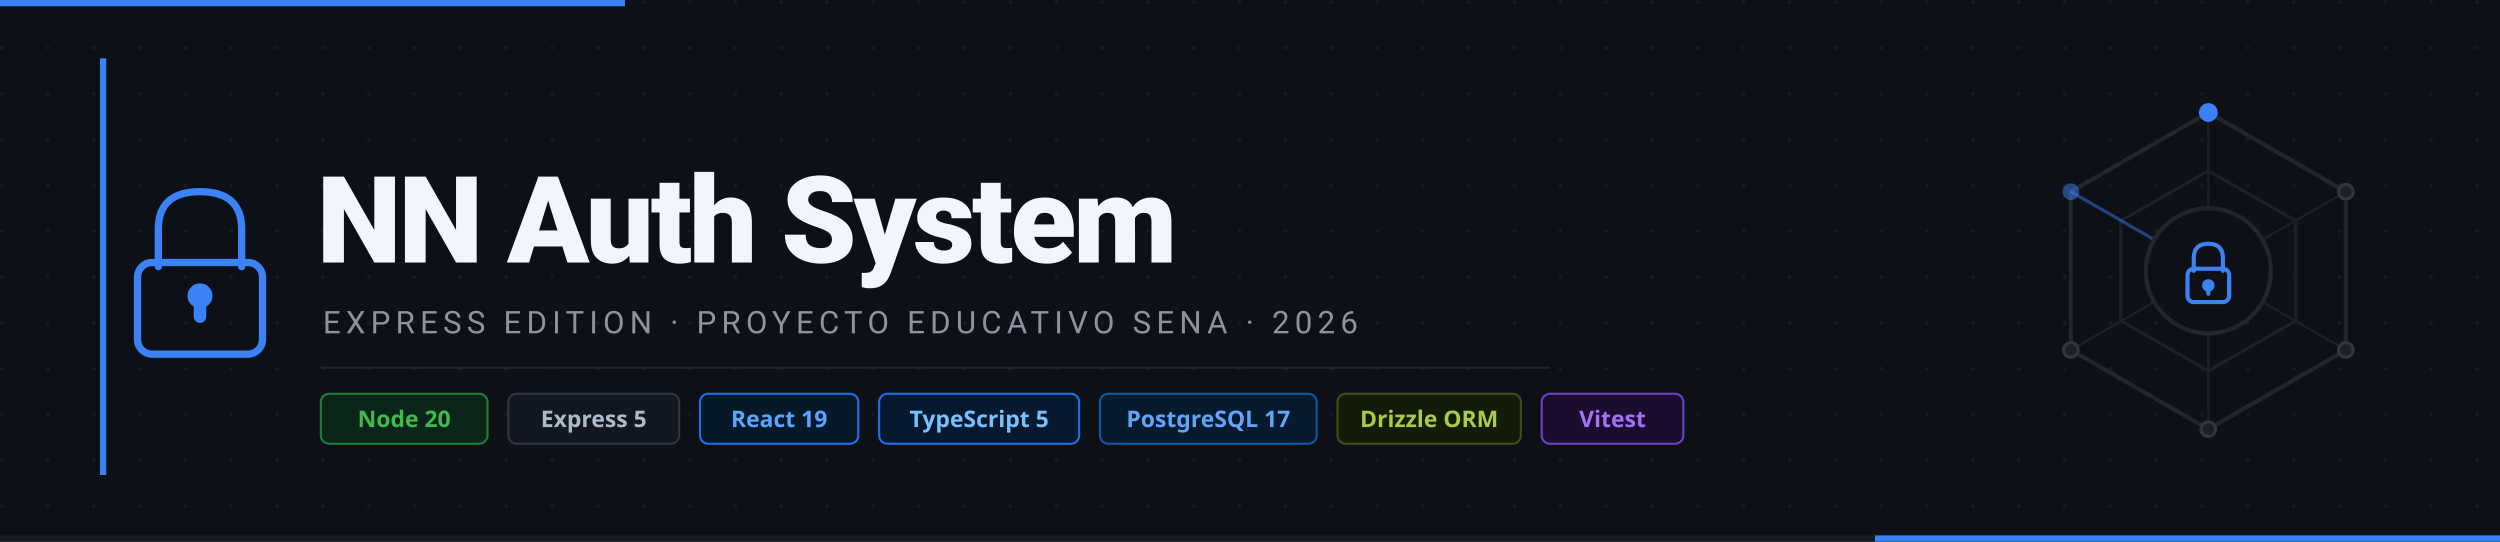
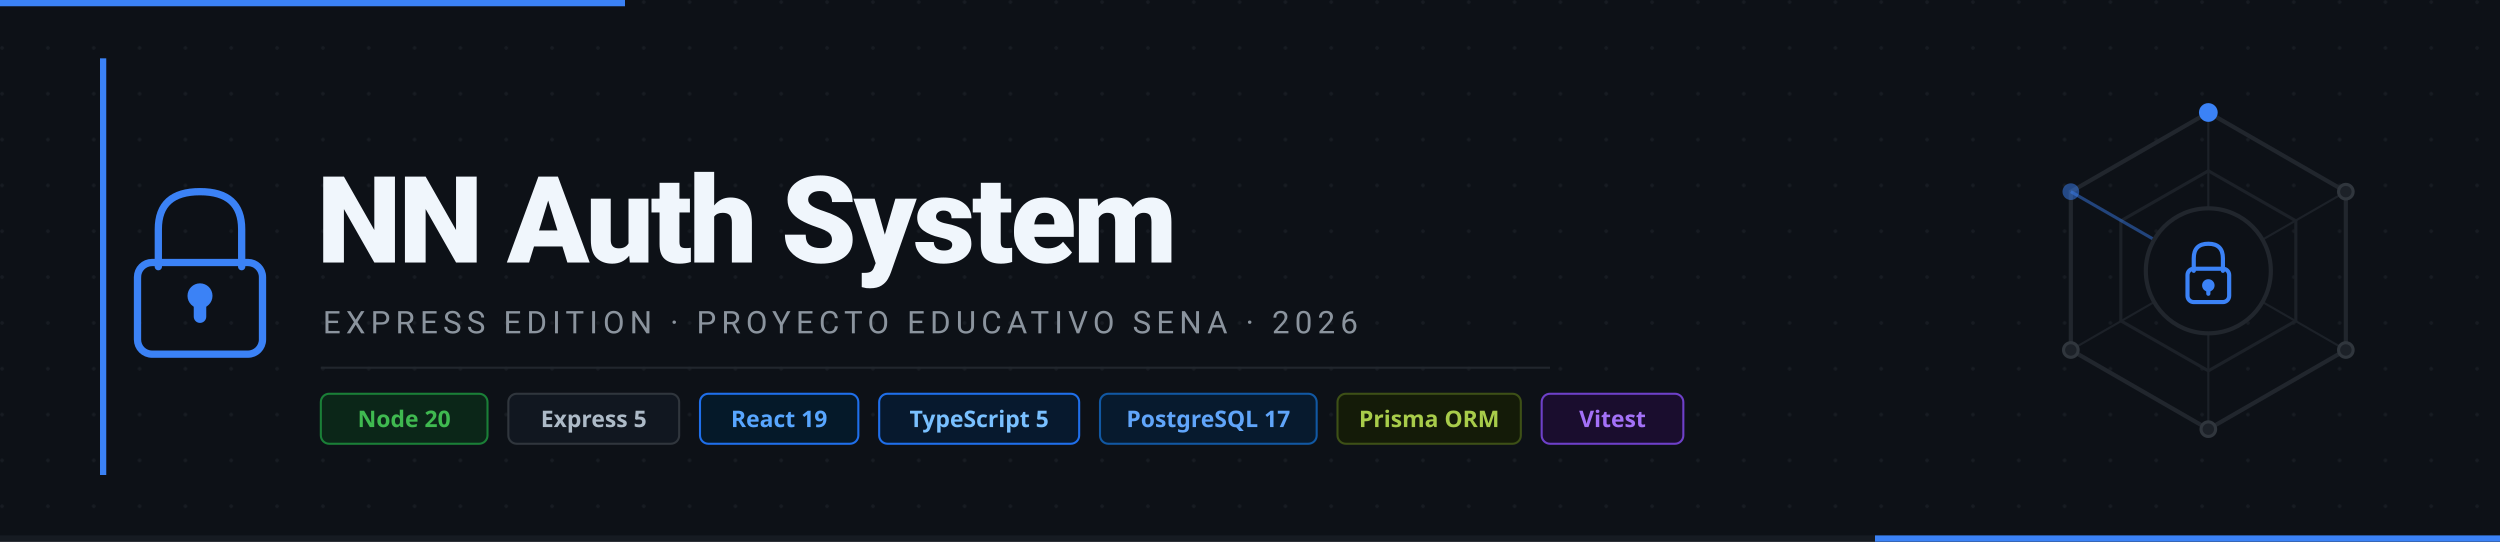
<svg xmlns="http://www.w3.org/2000/svg" viewBox="0 0 1200 260" width="1200" height="260">
  <defs>
    <pattern id="dp" x="0" y="0" width="22" height="22" patternUnits="userSpaceOnUse">
      <circle cx="1" cy="1" r="0.9" fill="#1c2128" />
    </pattern>
  </defs>
  <rect width="1200" height="260" fill="#0d1117" />
  <rect width="1200" height="260" fill="url(#dp)" opacity="0.65" />
  <rect x="0" y="0" width="300" height="3" fill="#3b82f6" />
  <rect x="48" y="28" width="3" height="200" fill="#3b82f6" />
  <path d="M76 128 L76 110 Q76 92 96 92 Q116 92 116 110 L116 128" fill="none" stroke="#3b82f6" stroke-width="3.5" stroke-linecap="round" stroke-linejoin="round" />
  <rect x="66" y="126" width="60" height="44" rx="7" fill="none" stroke="#3b82f6" stroke-width="3.5" />
  <circle cx="96" cy="142" r="6" fill="#3b82f6" />
  <rect x="93" y="142" width="6" height="13" rx="3" fill="#3b82f6" />
  <text x="152" y="126" font-family="system-ui,-apple-system,'Segoe UI',Roboto,Helvetica,Arial,sans-serif" font-size="58" font-weight="800" fill="#f0f6fc" letter-spacing="-1.5">NN Auth System</text>
  <text x="155" y="160" font-family="system-ui,-apple-system,'Segoe UI',Roboto,Helvetica,Arial,sans-serif" font-size="15" font-weight="400" fill="#8b949e" letter-spacing="2.5">EXPRESS EDITION  ·  PROYECTO EDUCATIVO SENA  ·  2026</text>
  <rect x="154" y="176" width="590" height="1" fill="#21262d" />
  <rect x="154" y="189" width="80" height="24" rx="4" fill="#0b2618" stroke="#1a7f37" stroke-width="1" />
  <text x="194" y="205" text-anchor="middle" font-family="system-ui,sans-serif" font-size="11" font-weight="600" fill="#3fb950">Node 20</text>
  <rect x="244" y="189" width="82" height="24" rx="4" fill="#111720" stroke="#30363d" stroke-width="1" />
  <text x="285" y="205" text-anchor="middle" font-family="system-ui,sans-serif" font-size="11" font-weight="600" fill="#adbac7">Express 5</text>
  <rect x="336" y="189" width="76" height="24" rx="4" fill="#051929" stroke="#1f6feb" stroke-width="1" />
  <text x="374" y="205" text-anchor="middle" font-family="system-ui,sans-serif" font-size="11" font-weight="600" fill="#58a6ff">React 19</text>
  <rect x="422" y="189" width="96" height="24" rx="4" fill="#07192e" stroke="#1f6feb" stroke-width="1" />
  <text x="470" y="205" text-anchor="middle" font-family="system-ui,sans-serif" font-size="11" font-weight="600" fill="#79c0ff">TypeScript 5</text>
  <rect x="528" y="189" width="104" height="24" rx="4" fill="#071a2e" stroke="#1158a3" stroke-width="1" />
  <text x="580" y="205" text-anchor="middle" font-family="system-ui,sans-serif" font-size="11" font-weight="600" fill="#60a5fa">PostgreSQL 17</text>
  <rect x="642" y="189" width="88" height="24" rx="4" fill="#141b08" stroke="#3d5016" stroke-width="1" />
-   <text x="686" y="205" text-anchor="middle" font-family="system-ui,sans-serif" font-size="11" font-weight="600" fill="#a8cc4a">Drizzle ORM</text>
+   <text x="686" y="205" text-anchor="middle" font-family="system-ui,sans-serif" font-size="11" font-weight="600" fill="#a8cc4a">Prisma ORM</text>
  <rect x="740" y="189" width="68" height="24" rx="4" fill="#1a0d2e" stroke="#6e40c9" stroke-width="1" />
  <text x="774" y="205" text-anchor="middle" font-family="system-ui,sans-serif" font-size="11" font-weight="600" fill="#a371f7">Vitest</text>
  <polygon points="1060,54 1126,92 1126,168 1060,206 994,168 994,92" fill="none" stroke="#21262d" stroke-width="2" />
  <polygon points="1060,82 1102,106 1102,154 1060,178 1018,154 1018,106" fill="none" stroke="#1c2128" stroke-width="1.5" />
  <line x1="1060" y1="130" x2="1060" y2="54" stroke="#1c2128" stroke-width="1" />
  <line x1="1060" y1="130" x2="1126" y2="92" stroke="#1c2128" stroke-width="1" />
  <line x1="1060" y1="130" x2="1126" y2="168" stroke="#1c2128" stroke-width="1" />
  <line x1="1060" y1="130" x2="1060" y2="206" stroke="#1c2128" stroke-width="1" />
  <line x1="1060" y1="130" x2="994" y2="168" stroke="#1c2128" stroke-width="1" />
  <line x1="1060" y1="130" x2="994" y2="92" stroke="#3b82f6" stroke-width="1.5" opacity="0.45" />
  <circle cx="1060" cy="54" r="4.5" fill="#3b82f6" />
  <circle cx="1126" cy="92" r="3.5" fill="#1c2128" stroke="#30363d" stroke-width="1.5" />
  <circle cx="1126" cy="168" r="3.5" fill="#1c2128" stroke="#30363d" stroke-width="1.5" />
  <circle cx="1060" cy="206" r="3.5" fill="#1c2128" stroke="#30363d" stroke-width="1.5" />
  <circle cx="994" cy="168" r="3.5" fill="#1c2128" stroke="#30363d" stroke-width="1.5" />
  <circle cx="994" cy="92" r="4" fill="#3b82f6" opacity="0.5" />
  <circle cx="1060" cy="130" r="30" fill="#0d1117" stroke="#21262d" stroke-width="2" />
  <path d="M1053 130 L1053 124 Q1053 117 1060 117 Q1067 117 1067 124 L1067 130" fill="none" stroke="#3b82f6" stroke-width="2" stroke-linecap="round" />
  <rect x="1050" y="129" width="20" height="16" rx="3" fill="none" stroke="#3b82f6" stroke-width="2" />
  <circle cx="1060" cy="137" r="3" fill="#3b82f6" />
  <rect x="1059" y="137" width="2" height="5" rx="1" fill="#3b82f6" />
  <rect x="0" y="257" width="1200" height="3" fill="#161b22" />
  <rect x="900" y="257" width="300" height="3" fill="#3b82f6" />
</svg>
